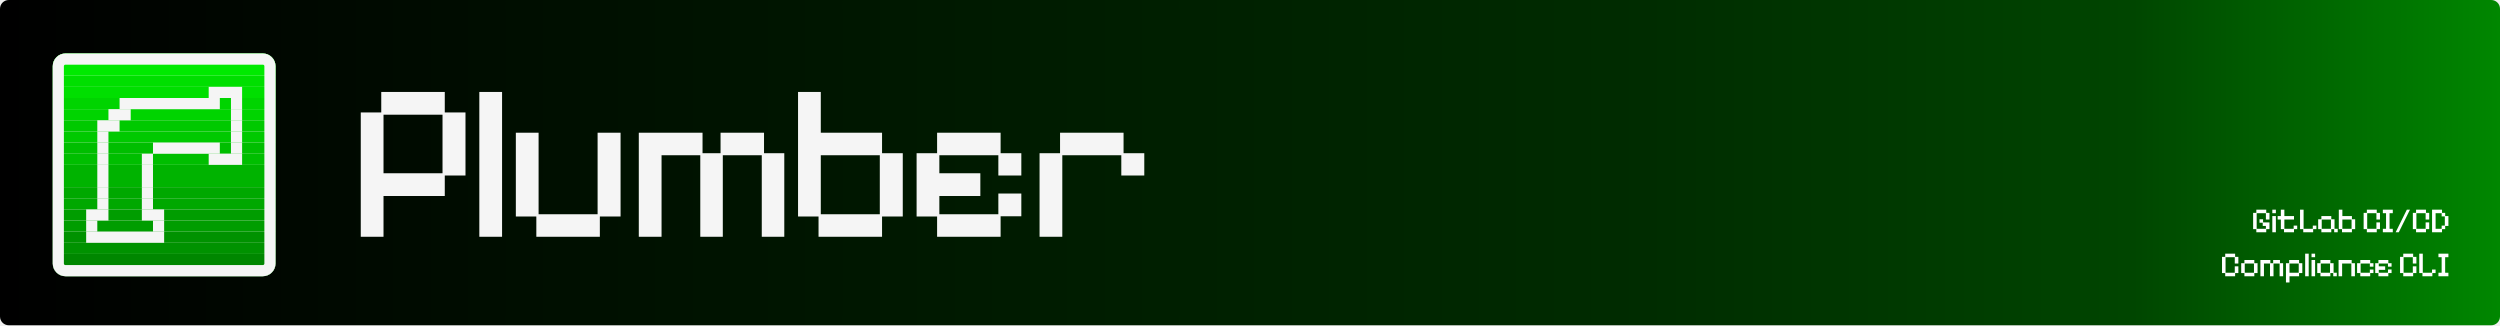
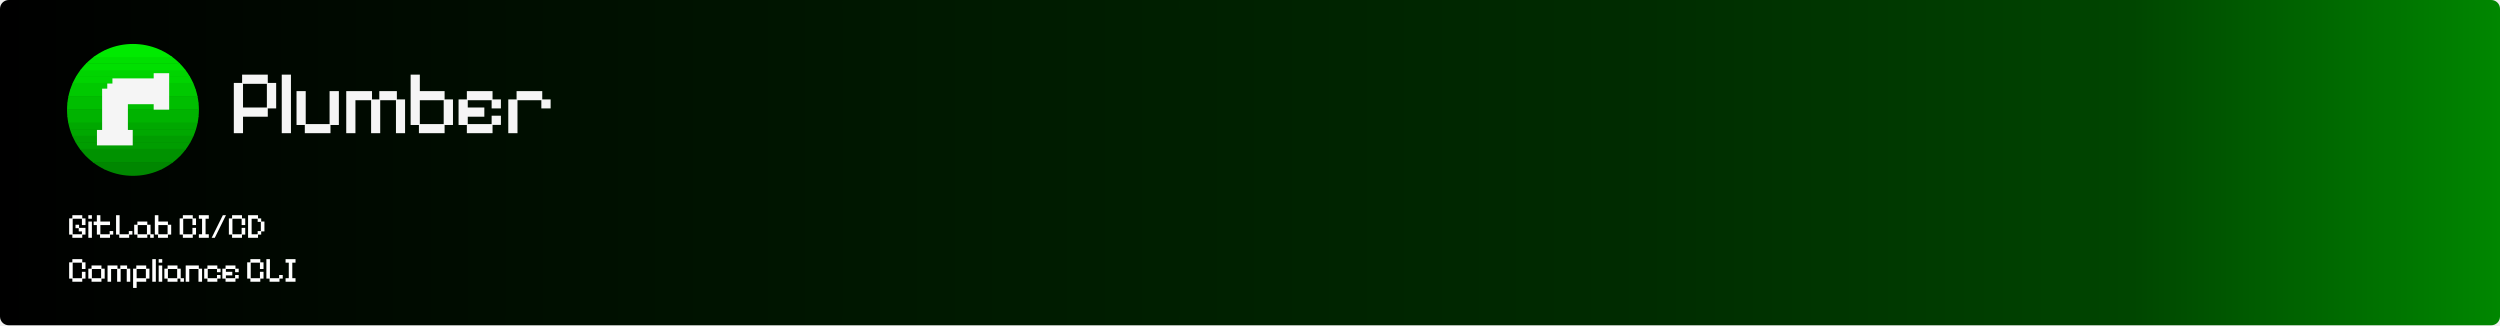
<svg xmlns="http://www.w3.org/2000/svg" width="2275" height="296" viewBox="0 0 2275 296" fill="none">
-   <rect width="2275" height="296" rx="8" fill="url(#paint0_linear_1471_4388)" />
-   <g clip-path="url(#clip0_1471_4388)">
-     <rect x="48" y="48.652" width="202.723" height="202.723" rx="11.584" fill="#F5F5F5" />
-     <line x1="48" y1="94.264" x2="250.723" y2="94.264" stroke="#00D400" stroke-width="10.136" />
-     <line x1="48" y1="104.401" x2="250.723" y2="104.401" stroke="#00D400" stroke-width="10.136" />
-     <line x1="48" y1="84.127" x2="250.723" y2="84.127" stroke="#00DF00" stroke-width="10.136" />
-     <line x1="48" y1="73.994" x2="250.723" y2="73.994" stroke="#00DF00" stroke-width="10.136" />
-     <line x1="48" y1="63.858" x2="250.723" y2="63.858" stroke="#00EA00" stroke-width="10.136" />
-     <line x1="48" y1="53.721" x2="250.723" y2="53.721" stroke="#00EA00" stroke-width="10.136" />
-     <line x1="48" y1="114.537" x2="250.723" y2="114.537" stroke="#00C900" stroke-width="10.136" />
-     <line x1="48" y1="124.674" x2="250.723" y2="124.674" stroke="#00C900" stroke-width="10.136" />
-     <line x1="48" y1="134.811" x2="250.723" y2="134.811" stroke="#00BE00" stroke-width="10.136" />
-     <line x1="48" y1="144.948" x2="250.723" y2="144.948" stroke="#00BE00" stroke-width="10.136" />
-     <line x1="48" y1="155.08" x2="250.723" y2="155.08" stroke="#00B300" stroke-width="10.136" />
-     <line x1="48" y1="165.217" x2="250.723" y2="165.217" stroke="#00B300" stroke-width="10.136" />
-     <line x1="48" y1="175.354" x2="250.723" y2="175.354" stroke="#00A800" stroke-width="10.136" />
-     <line x1="48" y1="185.491" x2="250.723" y2="185.491" stroke="#00A800" stroke-width="10.136" />
-     <line x1="48" y1="195.627" x2="250.723" y2="195.627" stroke="#009D00" stroke-width="10.136" />
-     <line x1="48" y1="205.764" x2="250.723" y2="205.764" stroke="#009D00" stroke-width="10.136" />
-     <line x1="48" y1="215.901" x2="250.723" y2="215.901" stroke="#009200" stroke-width="10.136" />
-     <line x1="48" y1="226.033" x2="250.723" y2="226.033" stroke="#009200" stroke-width="10.136" />
-     <line x1="48" y1="236.17" x2="250.723" y2="236.17" stroke="#008700" stroke-width="10.136" />
-     <line x1="48" y1="246.311" x2="250.723" y2="246.311" stroke="#008700" stroke-width="10.136" />
-     <line x1="220.315" y1="84.131" x2="189.907" y2="84.131" stroke="#F5F5F5" stroke-width="10.136" />
-     <line x1="215.247" y1="89.195" x2="215.247" y2="99.332" stroke="#F5F5F5" stroke-width="10.136" />
-     <line x1="215.247" y1="99.332" x2="215.247" y2="109.468" stroke="#F5F5F5" stroke-width="10.136" />
-     <line x1="215.247" y1="109.469" x2="215.247" y2="119.605" stroke="#F5F5F5" stroke-width="10.136" />
-     <line x1="220.315" y1="144.947" x2="189.907" y2="144.947" stroke="#F5F5F5" stroke-width="10.136" />
-     <line x1="139.226" y1="134.811" x2="200.043" y2="134.811" stroke="#F5F5F5" stroke-width="10.136" />
-     <line x1="200.043" y1="94.263" x2="108.817" y2="94.263" stroke="#F5F5F5" stroke-width="10.136" />
-     <line x1="88.545" y1="114.537" x2="108.817" y2="114.537" stroke="#F5F5F5" stroke-width="10.136" />
-     <line x1="98.681" y1="104.401" x2="118.953" y2="104.401" stroke="#F5F5F5" stroke-width="10.136" />
-     <line x1="215.247" y1="119.605" x2="215.247" y2="129.742" stroke="#F5F5F5" stroke-width="10.136" />
-     <line x1="215.247" y1="129.742" x2="215.247" y2="139.878" stroke="#F5F5F5" stroke-width="10.136" />
-     <line x1="93.613" y1="119.605" x2="93.613" y2="129.742" stroke="#F5F5F5" stroke-width="10.136" />
-     <line x1="93.613" y1="129.742" x2="93.613" y2="139.878" stroke="#F5F5F5" stroke-width="10.136" />
-     <line x1="93.613" y1="139.879" x2="93.613" y2="150.015" stroke="#F5F5F5" stroke-width="10.136" />
-     <line x1="134.157" y1="139.879" x2="134.157" y2="150.015" stroke="#F5F5F5" stroke-width="10.136" />
-     <line x1="134.157" y1="150.016" x2="134.157" y2="160.152" stroke="#F5F5F5" stroke-width="10.136" />
-     <line x1="93.613" y1="150.016" x2="93.613" y2="160.152" stroke="#F5F5F5" stroke-width="10.136" />
-     <line x1="134.157" y1="160.148" x2="134.157" y2="170.285" stroke="#F5F5F5" stroke-width="10.136" />
-     <line x1="134.157" y1="170.285" x2="134.157" y2="180.421" stroke="#F5F5F5" stroke-width="10.136" />
-     <line x1="134.157" y1="180.422" x2="134.157" y2="190.558" stroke="#F5F5F5" stroke-width="10.136" />
-     <line x1="129.089" y1="195.627" x2="149.361" y2="195.627" stroke="#F5F5F5" stroke-width="10.136" />
-     <line x1="98.681" y1="195.627" x2="78.408" y2="195.627" stroke="#F5F5F5" stroke-width="10.136" />
-     <line x1="93.613" y1="180.422" x2="93.613" y2="190.558" stroke="#F5F5F5" stroke-width="10.136" />
-     <line x1="93.613" y1="170.285" x2="93.613" y2="180.421" stroke="#F5F5F5" stroke-width="10.136" />
-     <line x1="93.613" y1="160.148" x2="93.613" y2="170.285" stroke="#F5F5F5" stroke-width="10.136" />
-     <line x1="83.476" y1="200.695" x2="83.476" y2="210.831" stroke="#F5F5F5" stroke-width="10.136" />
-     <line x1="144.294" y1="200.695" x2="144.294" y2="210.831" stroke="#F5F5F5" stroke-width="10.136" />
-     <line x1="78.408" y1="215.901" x2="149.361" y2="215.901" stroke="#F5F5F5" stroke-width="10.136" />
+   <rect width="2275" height="296" rx="8" fill="url(#paint0_linear_1483_2131)" />
+   <path d="M65.832 216.384V213.504H62.92V198.72H65.832V195.808H74.856V198.72H77.8V204.8H74.536V199.04H66.152V213.184H74.536V210.592H71.656V207.68H68.712V204.512H71.976V207.36H77.8V213.504H74.856V216.384H65.832ZM80.39 216.384V201.6H83.622V216.384H80.39ZM80.39 199.04V195.808H83.622V199.04H80.39ZM91.027 216.384V213.504H88.147V204.8H85.235V201.6H88.147V195.808H91.347V201.6H100.115V204.8H91.347V213.184H99.795V210.272H103.027V213.504H100.115V216.384H91.027ZM108.523 216.384V213.504H105.611V195.808H108.843V213.184H117.227V210.272H120.491V213.504H117.547V216.384H108.523ZM125.025 216.384V213.504H122.113V204.512H125.025V201.6H134.049V204.512H136.993V213.184H139.905V216.384H136.673V213.504H134.049V216.384H125.025ZM125.345 213.184H133.729V204.8H125.345V213.184ZM143.807 216.384V213.504H140.895V195.808H144.127V201.6H152.831V204.512H155.775V213.504H152.831V216.384H143.807ZM144.127 213.184H152.511V204.8H144.127V213.184ZM166.403 216.384V213.504H163.491V198.72H166.403V195.808H175.427V198.72H178.371V204.8H175.107V199.04H166.723V213.184H175.107V207.36H178.371V213.504H175.427V216.384H166.403ZM180.961 216.384V213.184H183.873V199.04H180.961V195.808H190.017V199.04H187.073V213.184H190.017V216.384H180.961ZM192.619 216.384L202.795 195.808H205.643L195.467 216.384H192.619ZM211.188 216.384V213.504H208.276V198.72H211.188V195.808H220.212V198.72H223.156V204.8H219.892V199.04H211.508V213.184H219.892V207.36H223.156V213.504H220.212V216.384H211.188ZM225.746 216.384V195.808H234.802V198.72H237.682V201.6H240.626V210.592H237.682V213.504H234.802V216.384H225.746ZM228.978 213.184H234.482V210.272H237.362V201.92H234.482V199.04H228.978V213.184ZM65.832 256.384V253.504H62.92V238.72H65.832V235.808H74.856V238.72H77.8V244.8H74.536V239.04H66.152V253.184H74.536V247.36H77.8V253.504H74.856V256.384H65.832ZM83.302 256.384V253.504H80.39V244.512H83.302V241.6H92.326V244.512H95.27V253.504H92.326V256.384H83.302ZM83.622 253.184H92.006V244.8H83.622V253.184ZM97.86 256.384V241.6H106.916V244.512H109.476V241.6H115.652V244.512H118.532V256.384H115.332V244.8H109.796V256.384H106.596V244.8H101.092V256.384H97.86ZM121.111 262.016V244.512H124.023V241.6H133.047V244.512H135.991V253.504H133.047V256.384H124.343V262.016H121.111ZM124.343 253.184H132.727V244.8H124.343V253.184ZM138.581 256.384V235.808H141.813V256.384H138.581ZM144.395 256.384V241.6H147.627V256.384H144.395ZM144.395 239.04V235.808H147.627V239.04H144.395ZM152.496 256.384V253.504H149.584V244.512H152.496V241.6H161.52V244.512H164.464V253.184H167.376V256.384H164.144V253.504H161.52V256.384H152.496ZM152.816 253.184H161.2V244.8H152.816V253.184ZM168.991 256.384V241.6H180.927V244.512H183.871V256.384H180.607V244.8H172.223V256.384H168.991ZM188.748 256.384V253.504H185.836V244.512H188.748V241.6H197.772V244.512H200.716V247.68H197.452V244.8H189.068V253.184H197.452V250.272H200.716V253.504H197.772V256.384H188.748ZM205.249 256.384V253.504H202.337V244.512H205.249V241.6H214.273V244.512H217.217V247.68H213.953V244.8H205.569V247.36H211.393V250.592H205.569V253.184H213.953V250.24H217.217V253.472H214.273V256.384H205.249ZM227.846 256.384V253.504H224.934V238.72H227.846V235.808H236.87V238.72H239.814V244.8H236.55V239.04H228.166V253.184H236.55V247.36H239.814V253.504H236.87V256.384H227.846ZM245.316 256.384V253.504H242.404V235.808H245.636V253.184H254.02V250.272H257.284V253.504H254.34V256.384H245.316ZM259.874 256.384V253.184H262.786V239.04H259.874V235.808H268.93V239.04H265.986V253.184H268.93V256.384H259.874Z" fill="white" />
+   <path d="M212.773 121.201V75.456H220.314V67.915H243.684V75.456H251.308V98.66H243.684V106.202H221.143V121.201H212.773ZM221.143 97.832H242.855V76.285H221.143V97.832ZM256.397 121.201V67.915H264.767V121.201H256.397ZM277.376 121.201V113.743H269.835V82.915H278.205V112.914H299.917V82.915H308.37V113.743H300.746V121.201H277.376ZM315.077 121.201V82.915H338.53V90.456H345.16V82.915H361.154V90.456H368.612V121.201H360.325V91.202H345.988V121.201H337.701V91.202H323.447V121.201H315.077ZM381.215 121.201V113.743H373.673V67.915H382.043V82.915H404.584V90.456H412.209V113.743H404.584V121.201H381.215ZM382.043 112.914H403.756V91.202H382.043V112.914ZM424.839 121.201V113.743H417.297V90.456H424.839V82.915H448.209V90.456H455.833V98.66H447.38V91.202H425.668V97.832H440.75V106.202H425.668V112.914H447.38V105.29H455.833V113.66H448.209V121.201H424.839ZM462.54 121.201V90.456H470.081V82.915H493.451V90.456H501.075V98.66H492.623V91.202H470.91V121.201H462.54Z" fill="#F5F5F5" />
+   <g clip-path="url(#clip0_1483_2131)">
+     <line x1="61" y1="66.744" x2="181" y2="66.744" stroke="#00D400" stroke-width="6.511" />
+     <line x1="61" y1="72.74" x2="181" y2="72.74" stroke="#00D400" stroke-width="6.511" />
+     <line x1="61" y1="60.744" x2="181" y2="60.744" stroke="#00DF00" stroke-width="6.511" />
+     <line x1="61" y1="54.744" x2="181" y2="54.744" stroke="#00DF00" stroke-width="6.511" />
+     <line x1="61" y1="48.744" x2="181" y2="48.744" stroke="#00EA00" stroke-width="6.511" />
+     <line x1="61" y1="42.748" x2="181" y2="42.748" stroke="#00EA00" stroke-width="6.511" />
+     <line x1="61" y1="78.744" x2="181" y2="78.744" stroke="#00C900" stroke-width="6.511" />
+     <line x1="61" y1="84.748" x2="181" y2="84.748" stroke="#00C900" stroke-width="6.511" />
+     <line x1="61" y1="90.744" x2="181" y2="90.744" stroke="#00BE00" stroke-width="6.511" />
+     <line x1="61" y1="96.744" x2="181" y2="96.744" stroke="#00BE00" stroke-width="6.511" />
+     <line x1="61" y1="102.744" x2="181" y2="102.744" stroke="#00B300" stroke-width="6.511" />
+     <line x1="61" y1="108.744" x2="181" y2="108.744" stroke="#00B300" stroke-width="6.511" />
+     <line x1="61" y1="114.74" x2="181" y2="114.74" stroke="#00A800" stroke-width="6.511" />
+     <line x1="61" y1="120.744" x2="181" y2="120.744" stroke="#00A800" stroke-width="6.511" />
+     <line x1="61" y1="126.748" x2="181" y2="126.748" stroke="#009D00" stroke-width="6.511" />
+     <line x1="61" y1="132.744" x2="181" y2="132.744" stroke="#009D00" stroke-width="6.511" />
+     <line x1="61" y1="138.744" x2="181" y2="138.744" stroke="#009200" stroke-width="6.511" />
+     <line x1="61" y1="144.744" x2="181" y2="144.744" stroke="#009200" stroke-width="6.511" />
+     <line x1="61" y1="150.744" x2="181" y2="150.744" stroke="#008700" stroke-width="6.511" />
+     <line x1="61" y1="156.744" x2="181" y2="156.744" stroke="#008700" stroke-width="6.511" />
+     <path d="M153.935 99.785H139.855V94.795H116.389V118.262H120.786V132.342H88.229V118.262H92.922V80.718H97.615V76.024L92.922 76.023H102.308V71.33H107.002V71.329H139.855V66.637H153.935V99.785Z" fill="#F5F5F5" />
  </g>
-   <rect x="53.068" y="53.72" width="192.587" height="192.587" rx="6.516" stroke="#F5F5F5" stroke-width="10.136" />
-   <path d="M328.297 215.459V102.327H346.947V83.677H404.743V102.327H423.599V159.713H404.743V178.363H348.997V215.459H328.297ZM348.997 157.663H402.694V104.376H348.997V157.663ZM436.184 215.459V83.677H456.884V215.459H436.184ZM488.067 215.459V197.014H469.416V120.772H490.116V194.964H543.813V120.772H564.718V197.014H545.863V215.459H488.067ZM581.306 215.459V120.772H639.307V139.423H655.703V120.772H695.258V139.423H713.704V215.459H693.209V141.267H657.753V215.459H637.258V141.267H602.006V215.459H581.306ZM744.871 215.459V197.014H726.22V83.677H746.92V120.772H802.667V139.423H821.522V197.014H802.667V215.459H744.871ZM746.92 194.964H800.617V141.267H746.92V194.964ZM852.758 215.459V197.014H834.107V139.423H852.758V120.772H910.554V139.423H929.409V159.713H908.504V141.267H854.807V157.663H892.108V178.363H854.807V194.964H908.504V176.109H929.409V196.809H910.554V215.459H852.758ZM945.997 215.459V139.423H964.648V120.772H1022.44V139.423H1041.3V159.713H1020.39V141.267H966.697V215.459H945.997Z" fill="#F5F5F5" />
-   <path d="M2053.26 211.384V208.504H2050.34V193.72H2053.26V190.808H2062.28V193.72H2065.22V199.8H2061.96V194.04H2053.58V208.184H2061.96V205.592H2059.08V202.68H2056.14V199.512H2059.4V202.36H2065.22V208.504H2062.28V211.384H2053.26ZM2067.81 211.384V196.6H2071.05V211.384H2067.81ZM2067.81 194.04V190.808H2071.05V194.04H2067.81ZM2078.45 211.384V208.504H2075.57V199.8H2072.66V196.6H2075.57V190.808H2078.77V196.6H2087.54V199.8H2078.77V208.184H2087.22V205.272H2090.45V208.504H2087.54V211.384H2078.45ZM2095.95 211.384V208.504H2093.03V190.808H2096.27V208.184H2104.65V205.272H2107.91V208.504H2104.97V211.384H2095.95ZM2112.45 211.384V208.504H2109.54V199.512H2112.45V196.6H2121.47V199.512H2124.42V208.184H2127.33V211.384H2124.1V208.504H2121.47V211.384H2112.45ZM2112.77 208.184H2121.15V199.8H2112.77V208.184ZM2131.23 211.384V208.504H2128.32V190.808H2131.55V196.6H2140.25V199.512H2143.2V208.504H2140.25V211.384H2131.23ZM2131.55 208.184H2139.93V199.8H2131.55V208.184ZM2153.83 211.384V208.504H2150.91V193.72H2153.83V190.808H2162.85V193.72H2165.79V199.8H2162.53V194.04H2154.15V208.184H2162.53V202.36H2165.79V208.504H2162.85V211.384H2153.83ZM2168.39 211.384V208.184H2171.3V194.04H2168.39V190.808H2177.44V194.04H2174.5V208.184H2177.44V211.384H2168.39ZM2180.04 211.384L2190.22 190.808H2193.07L2182.89 211.384H2180.04ZM2198.61 211.384V208.504H2195.7V193.72H2198.61V190.808H2207.64V193.72H2210.58V199.8H2207.32V194.04H2198.93V208.184H2207.32V202.36H2210.58V208.504H2207.64V211.384H2198.61ZM2213.17 211.384V190.808H2222.23V193.72H2225.11V196.6H2228.05V205.592H2225.11V208.504H2222.23V211.384H2213.17ZM2216.4 208.184H2221.91V205.272H2224.79V196.92H2221.91V194.04H2216.4V208.184ZM2024.94 251.384V248.504H2022.03V233.72H2024.94V230.808H2033.96V233.72H2036.91V239.8H2033.64V234.04H2025.26V248.184H2033.64V242.36H2036.91V248.504H2033.96V251.384H2024.94ZM2042.41 251.384V248.504H2039.5V239.512H2042.41V236.6H2051.43V239.512H2054.38V248.504H2051.43V251.384H2042.41ZM2042.73 248.184H2051.11V239.8H2042.73V248.184ZM2056.97 251.384V236.6H2066.02V239.512H2068.58V236.6H2074.76V239.512H2077.64V251.384H2074.44V239.8H2068.9V251.384H2065.7V239.8H2060.2V251.384H2056.97ZM2080.22 257.016V239.512H2083.13V236.6H2092.16V239.512H2095.1V248.504H2092.16V251.384H2083.45V257.016H2080.22ZM2083.45 248.184H2091.84V239.8H2083.45V248.184ZM2097.69 251.384V230.808H2100.92V251.384H2097.69ZM2103.5 251.384V236.6H2106.74V251.384H2103.5ZM2103.5 234.04V230.808H2106.74V234.04H2103.5ZM2111.6 251.384V248.504H2108.69V239.512H2111.6V236.6H2120.63V239.512H2123.57V248.184H2126.48V251.384H2123.25V248.504H2120.63V251.384H2111.6ZM2111.92 248.184H2120.31V239.8H2111.92V248.184ZM2128.1 251.384V236.6H2140.04V239.512H2142.98V251.384H2139.72V239.8H2131.33V251.384H2128.1ZM2147.86 251.384V248.504H2144.95V239.512H2147.86V236.6H2156.88V239.512H2159.83V242.68H2156.56V239.8H2148.18V248.184H2156.56V245.272H2159.83V248.504H2156.88V251.384H2147.86ZM2164.36 251.384V248.504H2161.45V239.512H2164.36V236.6H2173.38V239.512H2176.33V242.68H2173.06V239.8H2164.68V242.36H2170.5V245.592H2164.68V248.184H2173.06V245.24H2176.33V248.472H2173.38V251.384H2164.36ZM2186.95 251.384V248.504H2184.04V233.72H2186.95V230.808H2195.98V233.72H2198.92V239.8H2195.66V234.04H2187.27V248.184H2195.66V242.36H2198.92V248.504H2195.98V251.384H2186.95ZM2204.42 251.384V248.504H2201.51V230.808H2204.74V248.184H2213.13V245.272H2216.39V248.504H2213.45V251.384H2204.42ZM2218.98 251.384V248.184H2221.89V234.04H2218.98V230.808H2228.04V234.04H2225.09V248.184H2228.04V251.384H2218.98Z" fill="white" />
  <defs>
-     <linearGradient id="paint0_linear_1471_4388" x1="0" y1="148" x2="2275" y2="148" gradientUnits="userSpaceOnUse">
+     <linearGradient id="paint0_linear_1483_2131" x1="0" y1="148" x2="2275" y2="148" gradientUnits="userSpaceOnUse">
      <stop />
      <stop offset="0.659" stop-color="#002C00" />
      <stop offset="0.851" stop-color="#004500" />
      <stop offset="1" stop-color="#008700" />
    </linearGradient>
-     <clipPath id="clip0_1471_4388">
-       <rect x="48" y="48.652" width="202.723" height="202.723" rx="11.584" fill="white" />
+     <clipPath id="clip0_1483_2131">
+       <rect x="61" y="40" width="120" height="120" rx="60" fill="white" />
    </clipPath>
  </defs>
</svg>
